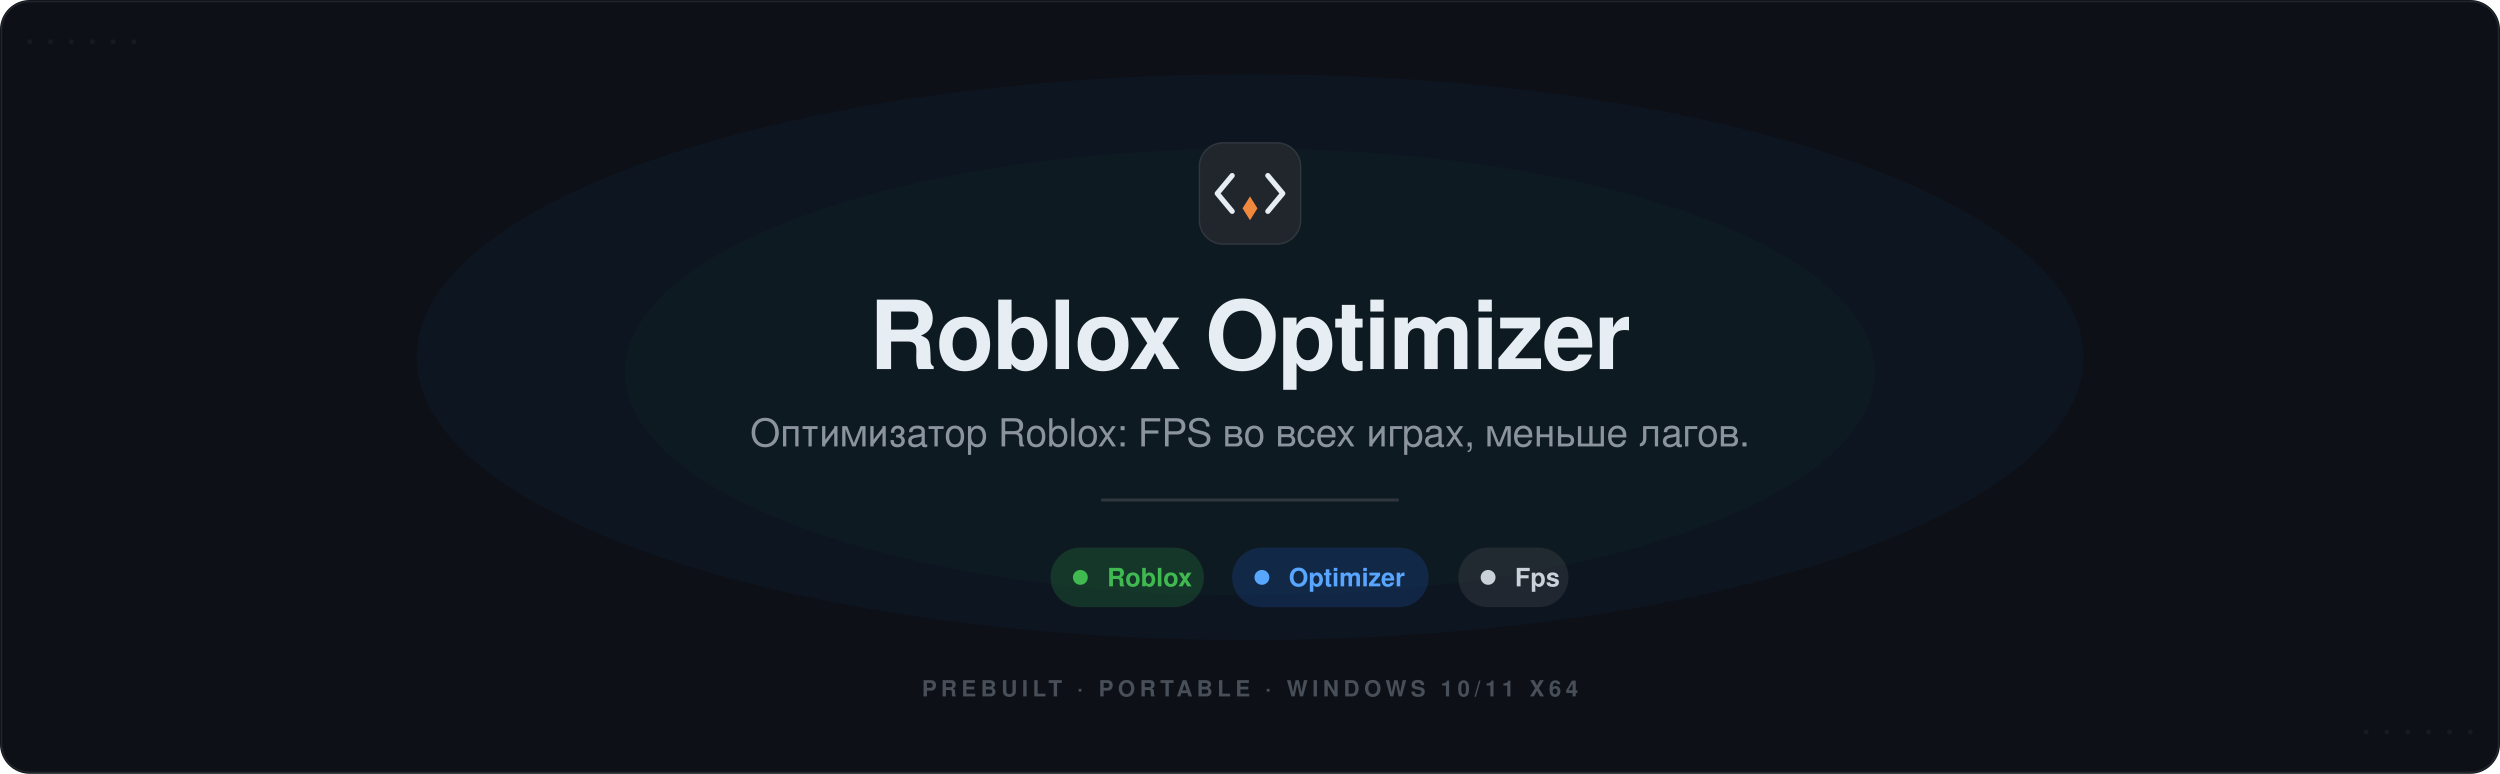
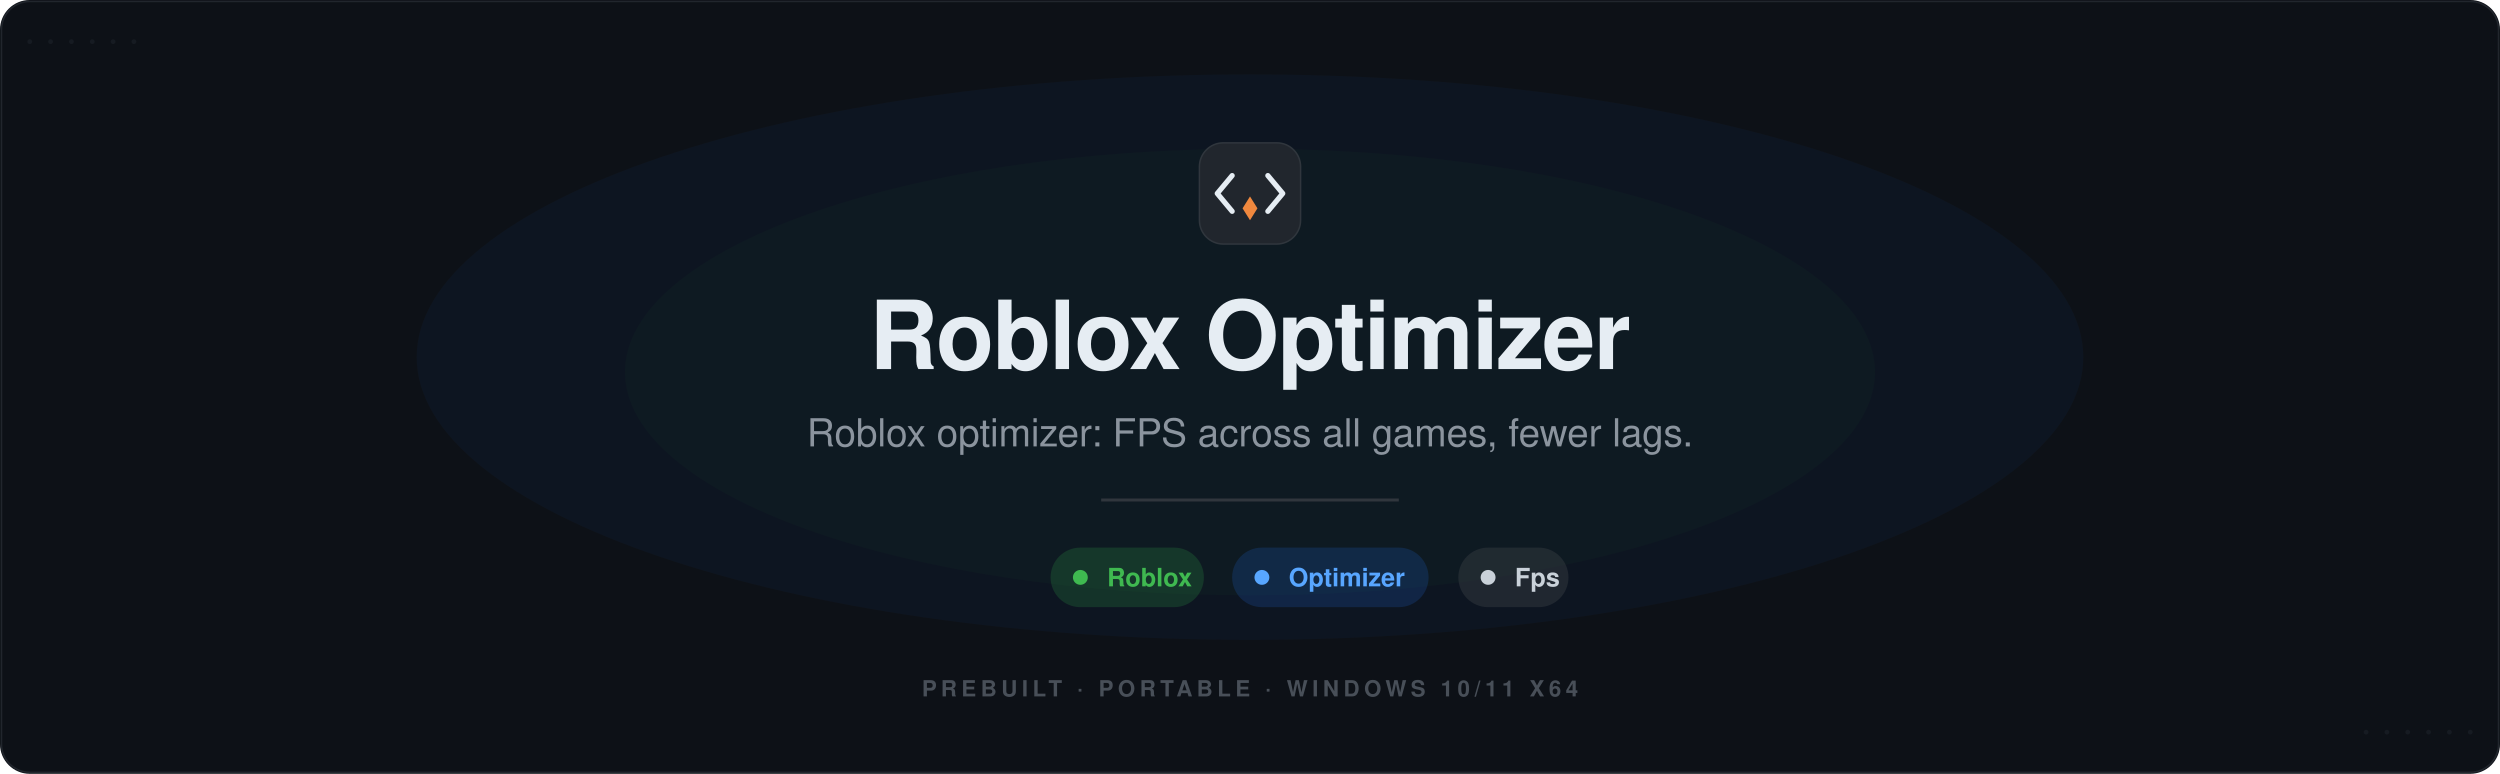
<svg xmlns="http://www.w3.org/2000/svg" width="1680" height="520" viewBox="0 0 1680 520" fill="none" font-family="Segoe UI, Helvetica, Arial, sans-serif">
  <rect width="1680" height="520" rx="20" fill="#0d1117" />
  <rect x="1" y="1" width="1678" height="518" rx="19" fill="none" stroke="#21262d" />
  <ellipse cx="840" cy="240" rx="560" ry="190" fill="#1f6feb" opacity="0.05" />
  <ellipse cx="840" cy="250" rx="420" ry="150" fill="#238636" opacity="0.05" />
  <g fill="#161b22">
    <circle cx="20" cy="28" r="1.6" />
    <circle cx="34" cy="28" r="1.6" />
    <circle cx="48" cy="28" r="1.6" />
    <circle cx="62" cy="28" r="1.6" />
    <circle cx="76" cy="28" r="1.6" />
    <circle cx="90" cy="28" r="1.6" />
    <circle cx="1660" cy="492" r="1.6" />
    <circle cx="1646" cy="492" r="1.6" />
    <circle cx="1632" cy="492" r="1.6" />
    <circle cx="1618" cy="492" r="1.6" />
    <circle cx="1604" cy="492" r="1.6" />
    <circle cx="1590" cy="492" r="1.6" />
  </g>
  <g>
    <rect x="806" y="96" width="68" height="68" rx="16" fill="#21262d" stroke="#30363d" />
    <path d="M 828 118 l -10 12 l 10 12" stroke="#e6edf3" stroke-width="3.5" stroke-linecap="round" stroke-linejoin="round" fill="none" />
    <path d="M 852 118 l 10 12 l -10 12" stroke="#e6edf3" stroke-width="3.5" stroke-linecap="round" stroke-linejoin="round" fill="none" />
    <path d="M 840 132 l 5 8 l -5 8 l -5 -8 z" fill="#f0883e" />
  </g>
  <text x="840" y="248" text-anchor="middle" fill="#e6edf3" font-size="64" font-weight="800" letter-spacing="-1">Roblox Optimizer</text>
-   <text x="840" y="300" text-anchor="middle" fill="#8b949e" font-size="26" font-weight="500">Оптимизатор Roblox: FPS во всех играх, меньше лагов.</text>
+   <text x="840" y="300" text-anchor="middle" fill="#8b949e" font-size="26" font-weight="500">Roblox optimizer: FPS across all games, fewer lags.</text>
  <line x1="740" y1="336" x2="940" y2="336" stroke="#30363d" stroke-width="2" />
  <rect x="706" y="368" width="103" height="40" rx="20" fill="#2ea043" opacity="0.22" />
  <circle cx="726" cy="388" r="5" fill="#3fb950" />
  <text x="744" y="394" fill="#3fb950" font-size="17" font-weight="600">Roblox</text>
  <rect x="828" y="368" width="132" height="40" rx="20" fill="#1f6feb" opacity="0.18" />
  <circle cx="848" cy="388" r="5" fill="#58a6ff" />
  <text x="866" y="394" fill="#58a6ff" font-size="17" font-weight="600">Optimizer</text>
  <rect x="980" y="368" width="74" height="40" rx="20" fill="#30363d" opacity="0.55" />
  <circle cx="1000" cy="388" r="5" fill="#c9d1d9" />
  <text x="1018" y="394" fill="#c9d1d9" font-size="17" font-weight="600">Fps</text>
  <text x="840" y="468" text-anchor="middle" fill="#484f58" font-size="15" font-weight="600" letter-spacing="3">PREBUILT · PORTABLE · WINDOWS 10/11 X64</text>
</svg>
